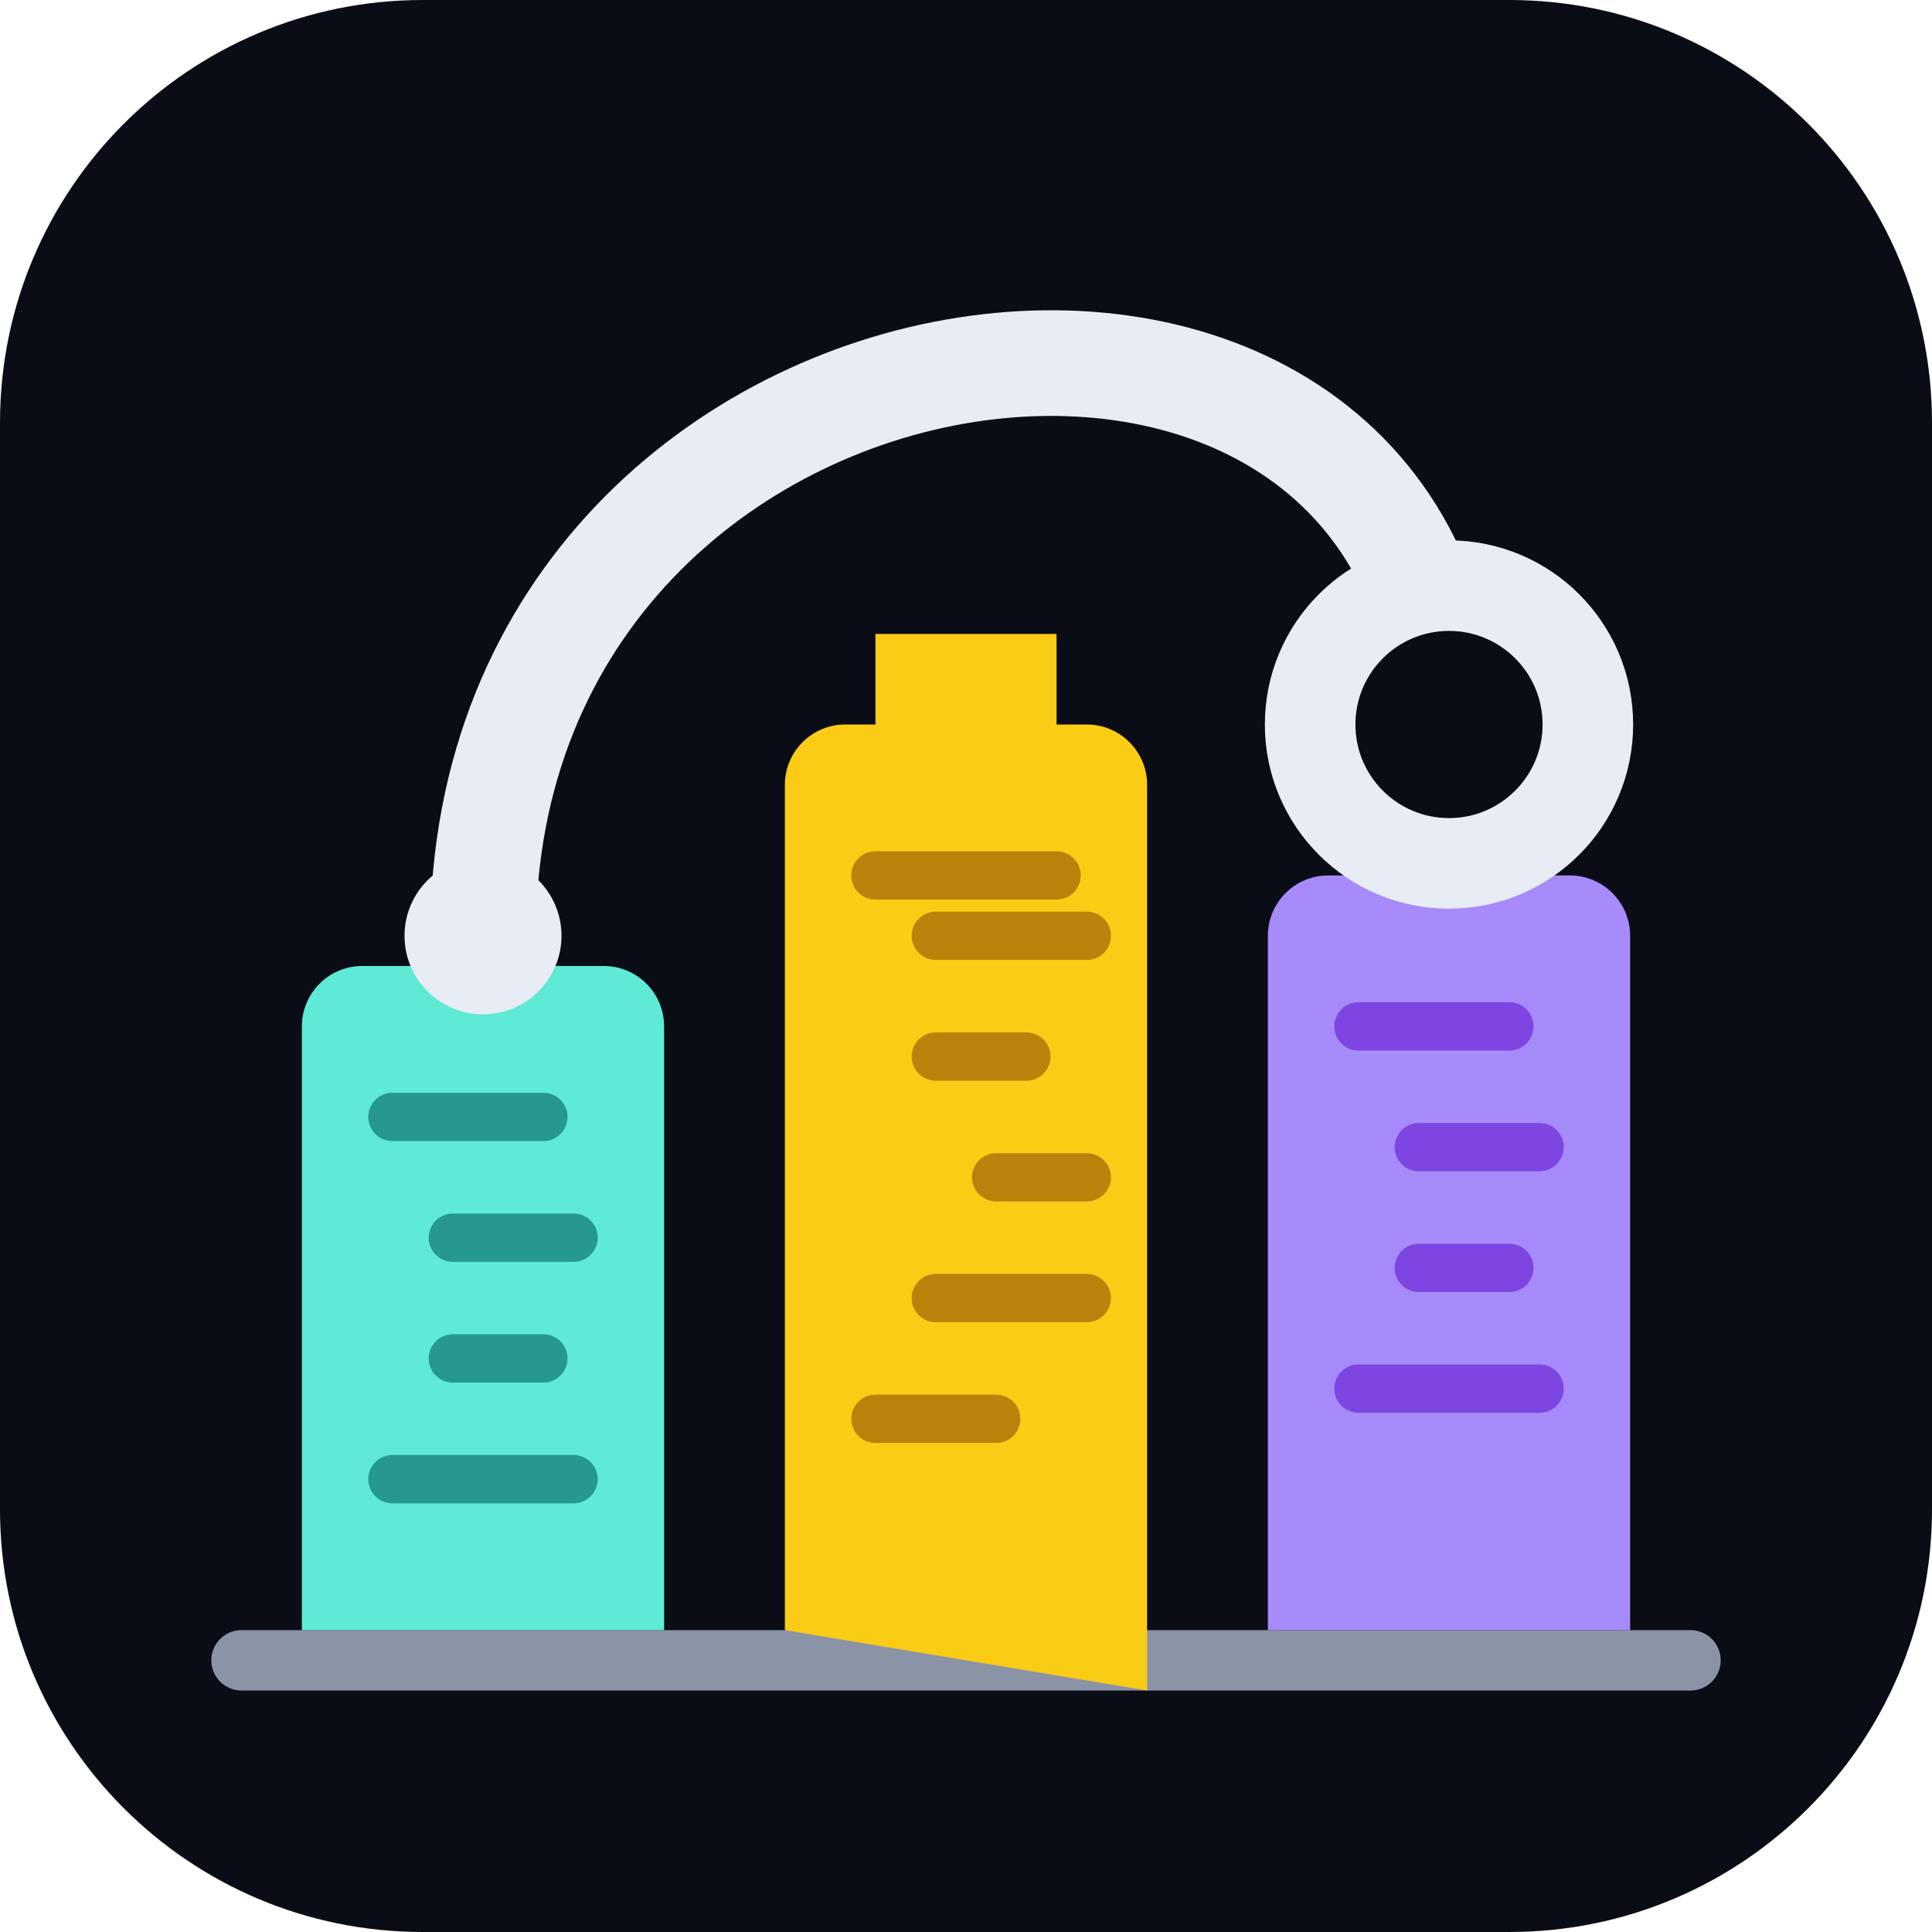
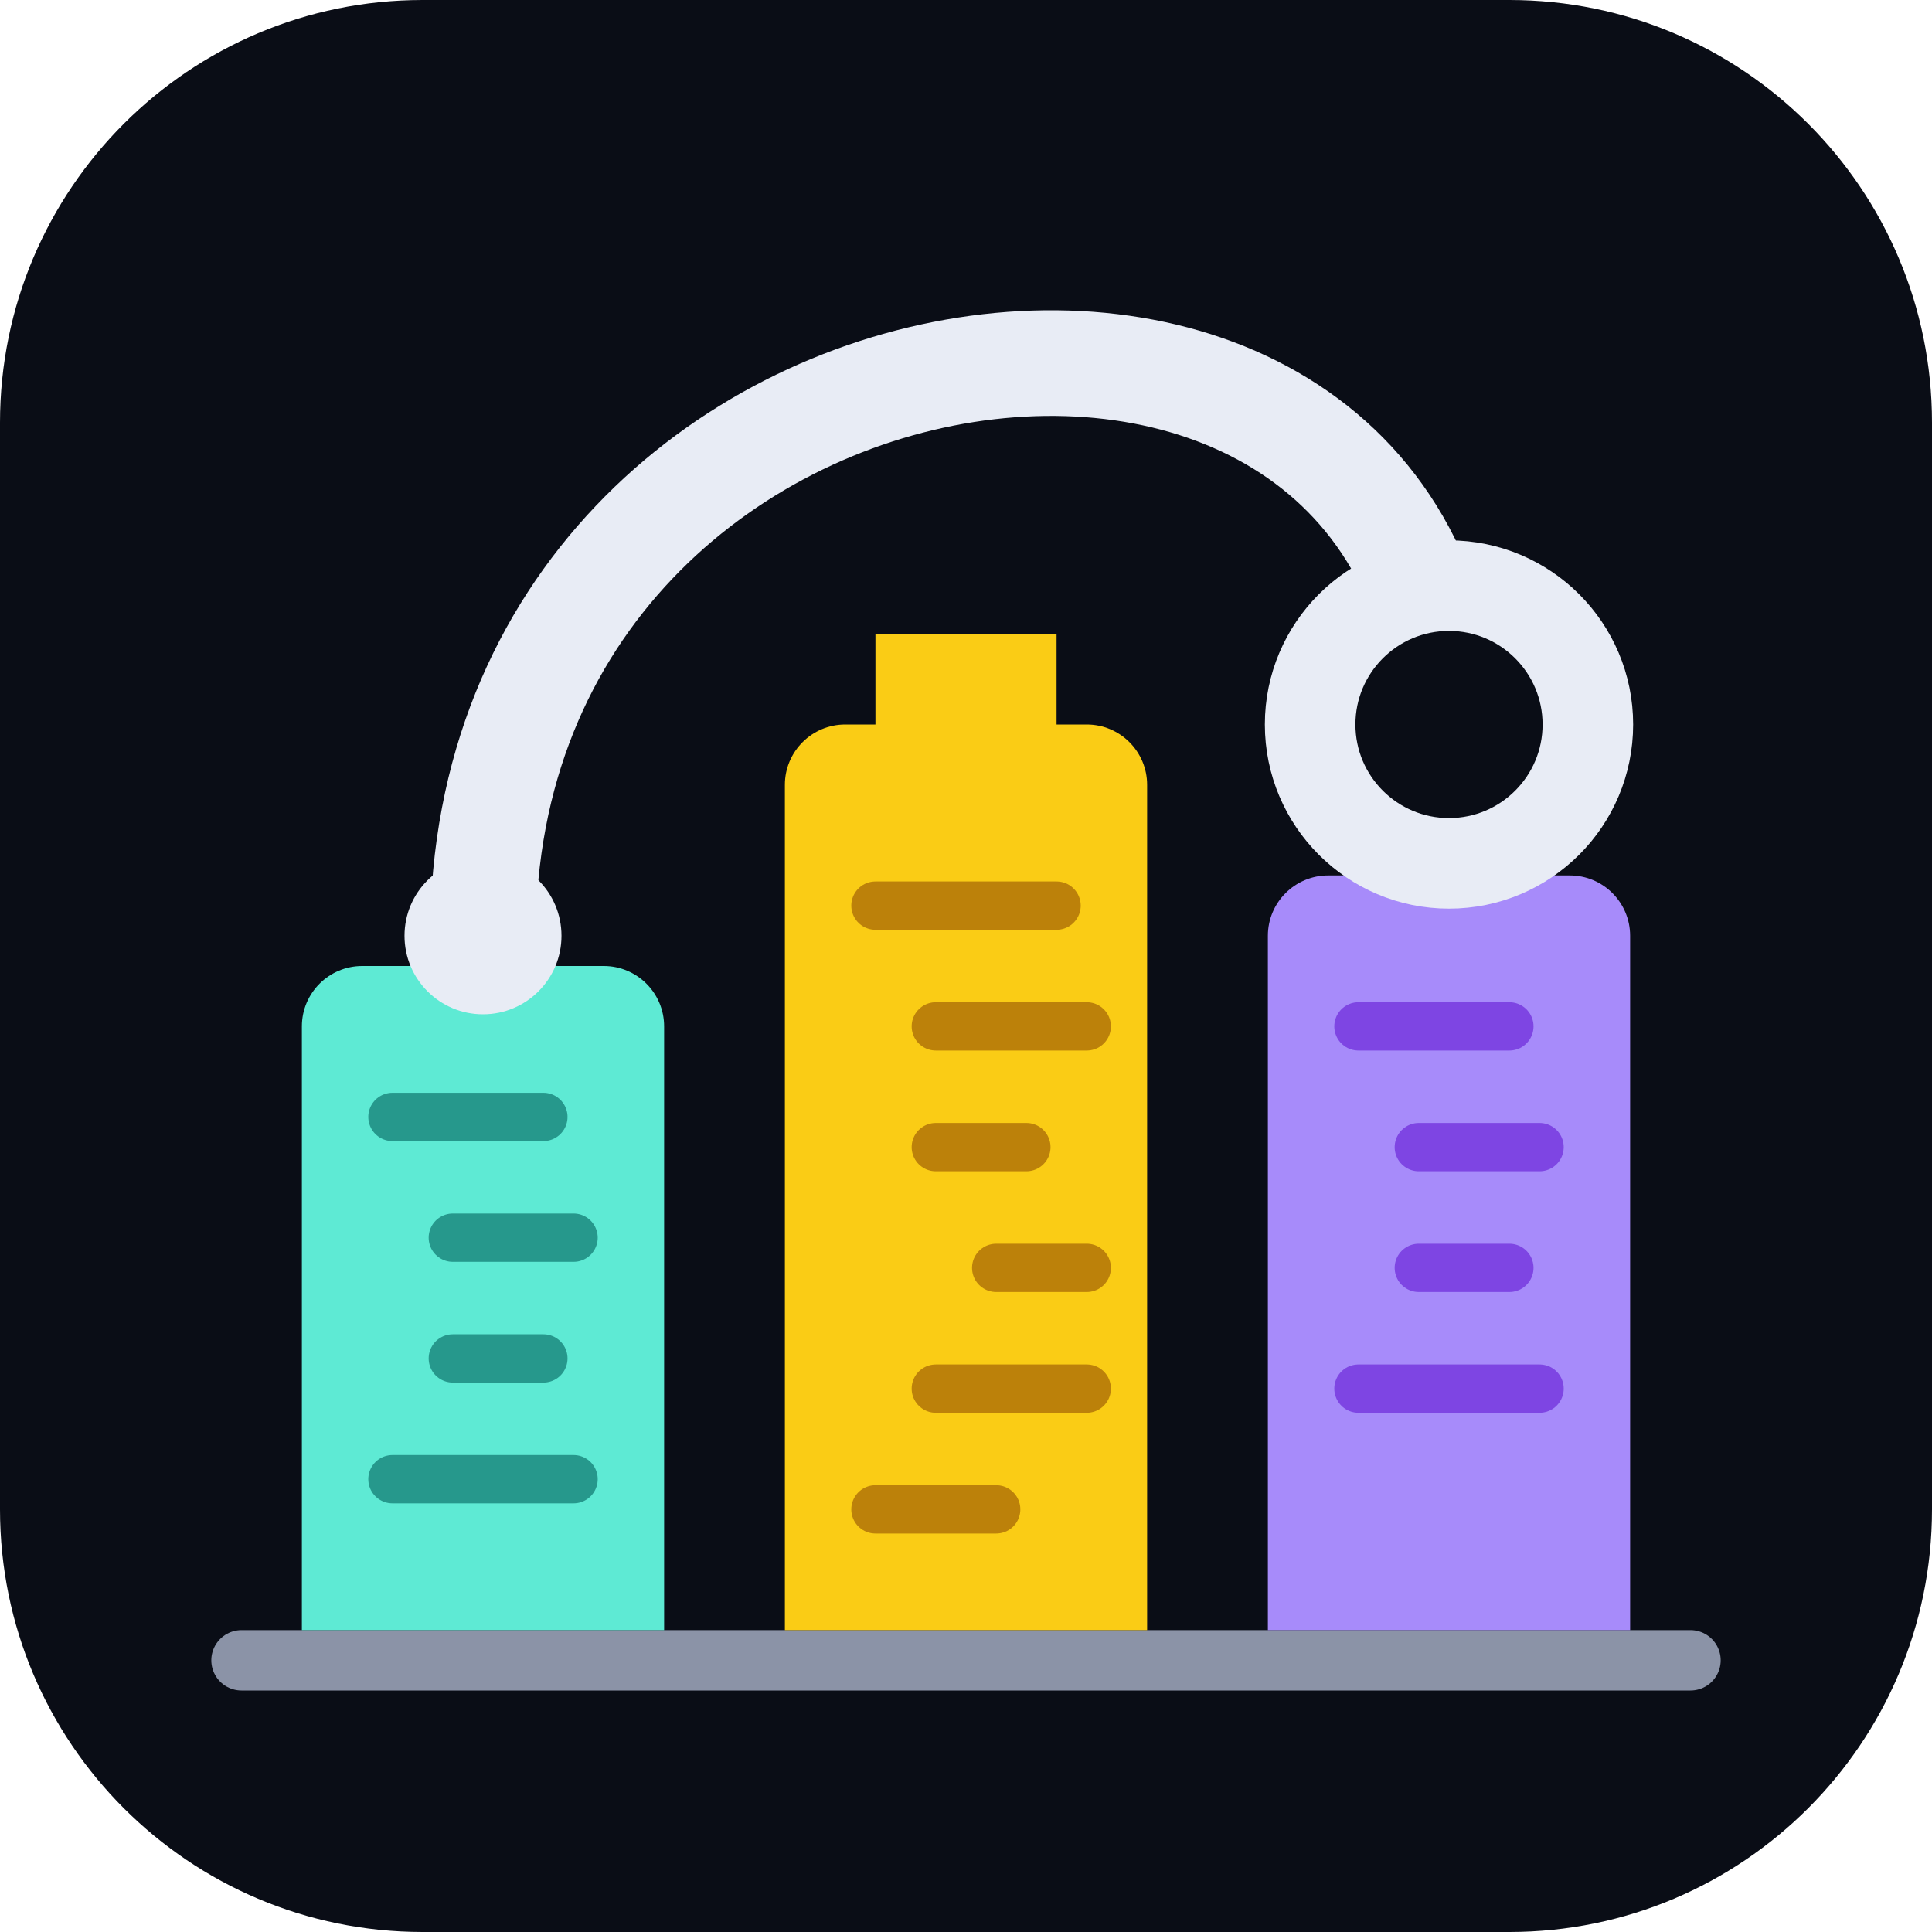
<svg xmlns="http://www.w3.org/2000/svg" viewBox="0 0 64 64">
  <rect width="64" height="64" rx="14" fill="#0a0d16" />
  <path d="M8 55h48" stroke="#8b93a7" stroke-width="2" stroke-linecap="round" />
  <path d="M10 54V34a2 2 0 0 1 2-2h8a2 2 0 0 1 2 2v20z" fill="#5eead4" />
-   <path d="M26 54V26a2 2 0 0 1 2-2h1v-3h6v3h1a2 2 0 0 1 2 2v30z" fill="#facc15" />
+   <path d="M26 54V26a2 2 0 0 1 2-2h1v-3h6v3h1a2 2 0 0 1 2 2v28z" fill="#facc15" />
  <path d="M42 54V31a2 2 0 0 1 2-2h8a2 2 0 0 1 2 2v23z" fill="#a78bfa" />
  <g stroke-width="1.6" stroke-linecap="round" stroke-opacity=".7">
    <path d="M13 37h5M15 41h4M15 45h3M13 49h6" stroke="#0f766e" />
-     <path d="M29 29h6M31 31h5M31 35h3M33 39h3M31 43h5M29 47h4" stroke="#a16207" />
+     <path d="M29 30h6M31 34h5M31 38h3M33 42h3M31 46h5M29 50h4" stroke="#a16207" />
    <path d="M45 34h5M47 38h4M47 42h3M45 46h6" stroke="#6d28d9" />
  </g>
  <path d="M16 31C16 9 48 5 48 25" fill="none" stroke="#e8ecf5" stroke-width="3.5" stroke-linecap="round" />
  <circle cx="16" cy="31" r="2.6" fill="#e8ecf5" />
  <circle cx="48" cy="24" r="4.6" fill="#0a0d16" stroke="#e8ecf5" stroke-width="3" />
</svg>
